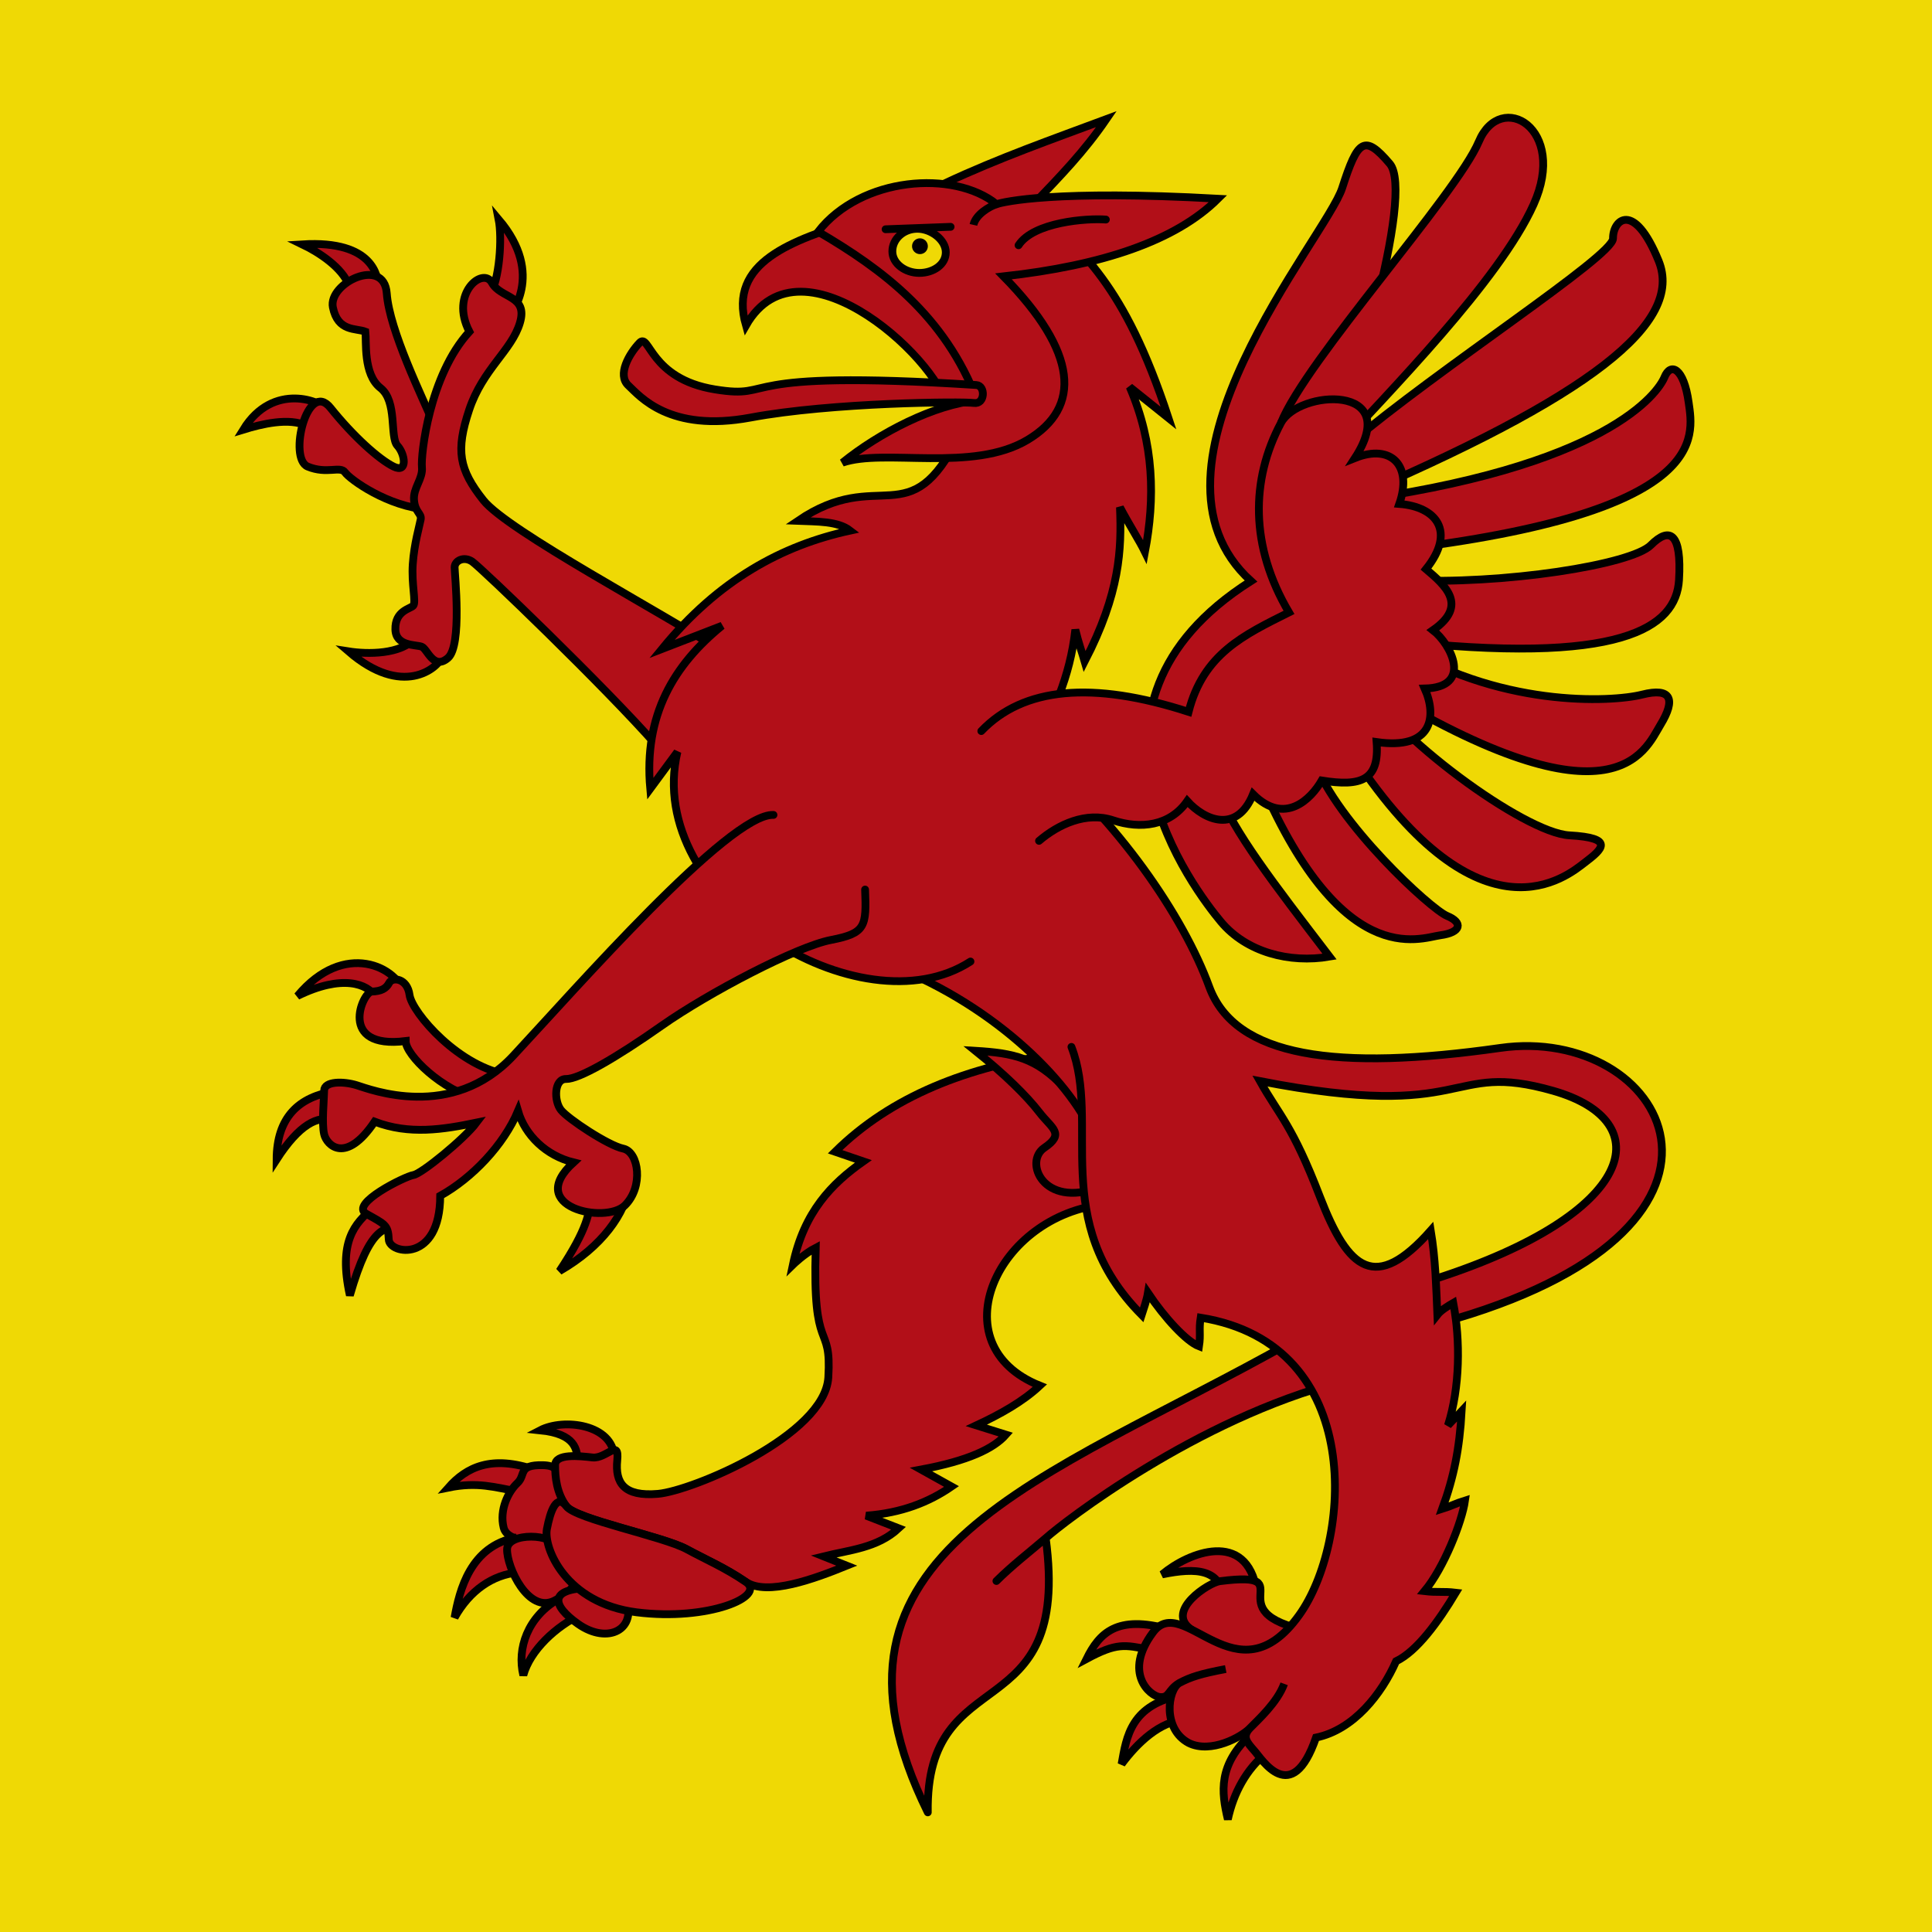
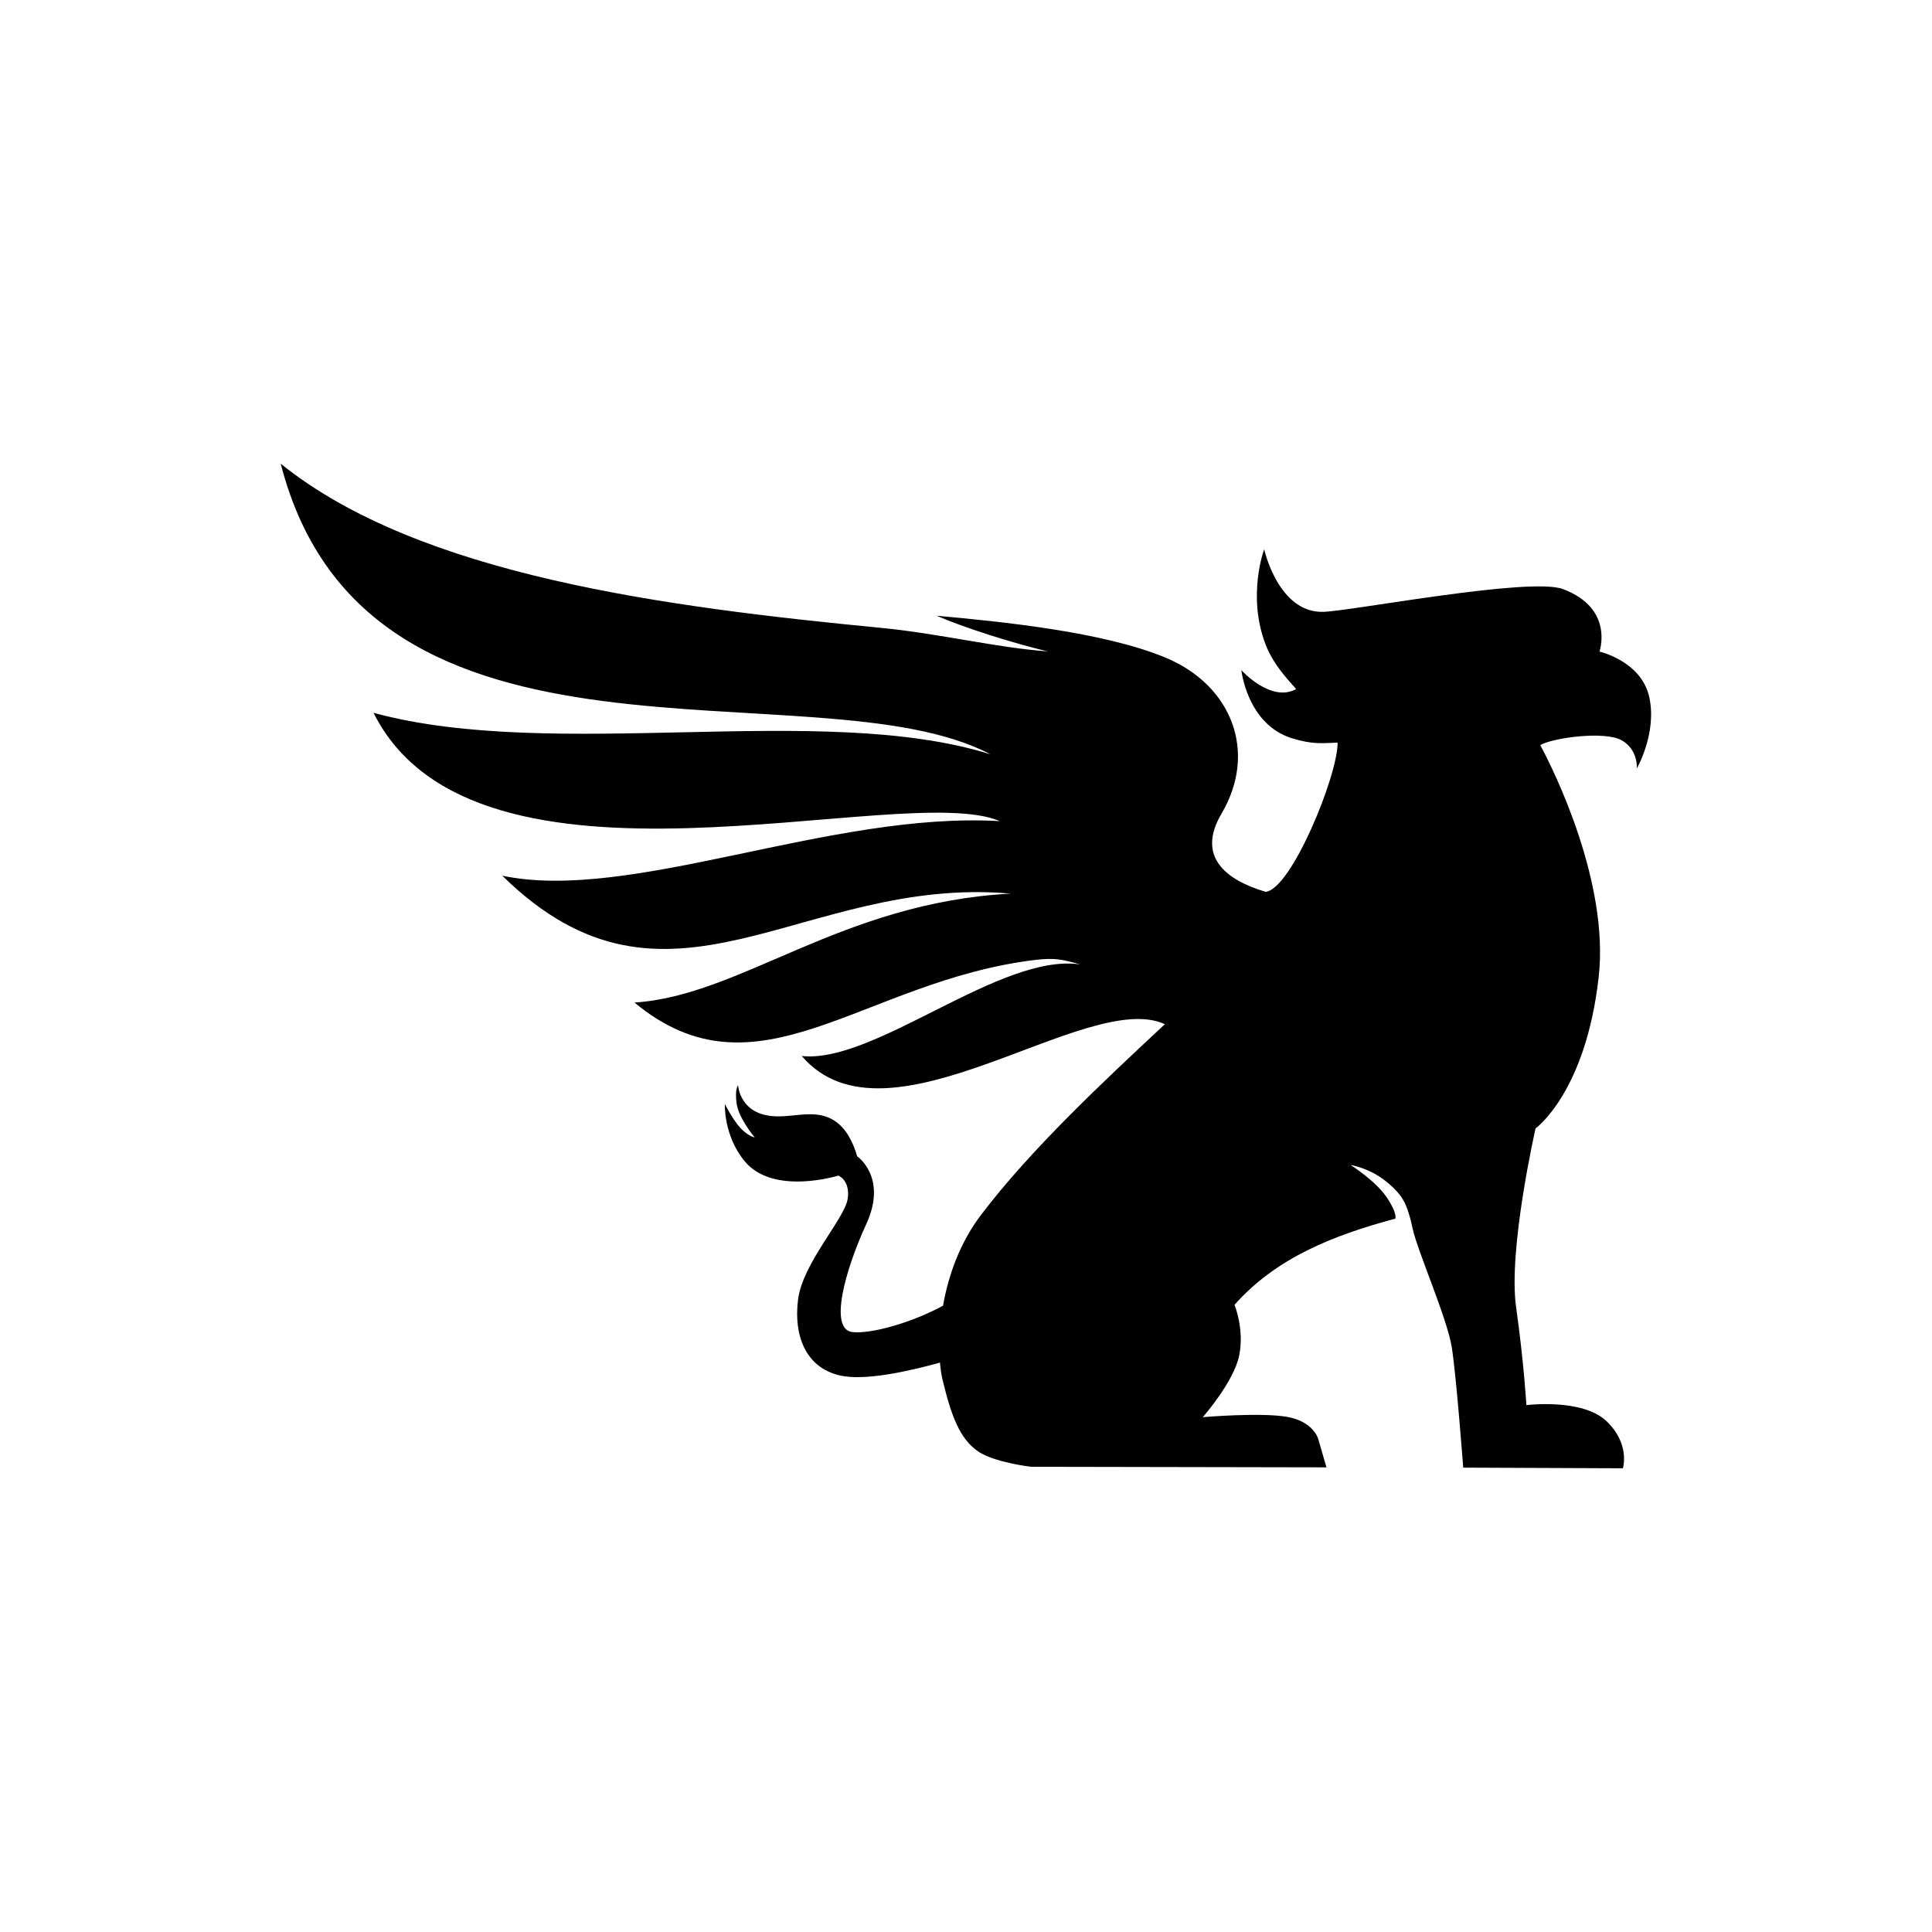
- <svg xmlns="http://www.w3.org/2000/svg" id="svg2780" viewBox="0 0 248.03 248.03" version="1.0">
-   <g id="layer1" transform="translate(0 -804.33)">
-     <rect id="rect3133" style="color:#000000;fill-rule:evenodd;fill:#efd905" height="248.03" width="248.03" y="804.33" x="0" />
-     <path id="path3272" style="fill-rule:evenodd;color:#000000;stroke:#000000;stroke-width:1px;fill:#b20f18" d="m66.641 995.84c-3.161-0.57-5.302-1.3-9.084-0.53 2.326-2.63 5.558-4.22 11.177-2.27" />
-     <path id="path3262" style="fill-rule:evenodd;color:#000000;stroke:#000000;stroke-width:1px;fill:#b20f18" d="m70.896 196.3c0.261 1.76-5.635 2.17-6.232-0.16-0.596-2.33 0.627-4.69 1.745-5.73 1.15-1.07 0.029-2.36 3.239-2.31 3.272 0.05 1.158 2.4 4.006 5.34-2.885-0.29-2.758 2.86-2.758 2.86z" transform="translate(0 804.33)" />
-     <path id="path2195" style="fill-rule:evenodd;color:#000000;stroke:#000000;stroke-width:1px;fill:#b20f18" d="m53.374 886.17c-1.831 2.23-6.255 2.16-8.641 1.78 6.943 5.99 11.467 2.18 12.028 0.69" />
-     <path id="path2189" style="fill-rule:evenodd;color:#000000;stroke:#000000;stroke-width:1px;fill:#b20f18" d="m62.815 842.38c1.345-2.13 1.666-7.52 1.2-9.89 6.063 7.16 1.419 12.41 1.033 12.88" />
-     <path id="path2191" style="fill-rule:evenodd;color:#000000;stroke:#000000;stroke-width:1px;fill:#b20f18" d="m44.83 841.02c-0.903-2.35-3.844-4.27-6.024-5.32 9.361-0.58 9.611 4.41 9.76 5" />
-     <path id="path2193" style="fill-rule:evenodd;color:#000000;stroke:#000000;stroke-width:1px;fill:#b20f18" d="m39.386 859.01c-2.257-1.12-5.844-0.23-8.155 0.48 3.814-6.21 10.243-3.7 11.005-2.31" />
-     <path id="path2197" style="fill-rule:evenodd;color:#000000;stroke:#000000;stroke-width:1px;fill:#b20f18" d="m55.007 65.431c-5.217-0.356-10.076-3.888-10.714-4.789-0.618-0.872-2.32 0.281-4.797-0.747-2.529-1.05-0.03-11.236 2.928-7.538 2.928 3.66 6.23 6.619 8.099 7.538s1.479-1.62 0.498-2.679c-1.01-1.091 0.027-5.687-2.18-7.413-2.238-1.751-1.781-6.007-1.931-7.227-1.209-0.472-3.534 0.05-4.174-3.115-0.628-3.105 6.572-6.599 6.915-1.806 0.342 4.797 4.61 13.394 6.042 16.82" transform="translate(0 804.33)" />
-     <path id="path2187" style="fill-rule:evenodd;color:#000000;stroke:#000000;stroke-width:1px;fill:#b20f18" d="m84.323 95.732c-6.69-7.611-22.593-22.886-23.709-23.639-1.075-0.724-2.25-0.099-2.25 0.742 0 0.839 0.983 10.03-0.849 11.627-1.867 1.628-2.64-1.163-3.38-1.44-0.762-0.284-3.327-0.039-3.378-2.219-0.057-2.428 1.955-2.639 2.301-3.056 0.378-0.455-0.243-2.742-0.066-5.333 0.177-2.59 0.867-4.912 1.018-5.737 0.141-0.766-0.725-0.88-0.857-2.465-0.133-1.586 1.168-2.723 1.014-4.253-0.155-1.537 0.938-11.773 6.094-17.379-2.568-4.922 1.753-8.361 2.882-6.292s4.664 1.584 3.606 5.151c-1.059 3.566-4.768 5.927-6.518 11.184-1.744 5.239-1.301 7.643 1.822 11.589 3.13 3.952 23.097 14.489 30.629 19.423" transform="translate(0 804.33)" />
-     <path id="path3248" style="fill-rule:evenodd;color:#000000;stroke:#000000;stroke-width:1px;fill:#b20f18" d="m157.11 205.61c-0.18-4.24-3.55-4.39-7.91-3.49 3.37-2.84 10.84-5.79 12.15 2.12" transform="translate(0 804.33)" />
-     <path id="path3246" style="fill-rule:evenodd;color:#000000;stroke:#000000;stroke-width:1px;fill:#b20f18" d="m169.57 209.66c-14.82-2.37-1.58-8.12-12.96-6.67-1.46 0.19-6.94 3.78-3.8 6.11 3.11 2.29 9.29 5.91 16.76 0.56z" transform="translate(0 804.33)" />
-     <path id="path3250" style="fill-rule:evenodd;color:#000000;stroke:#000000;stroke-width:1px;fill:#b20f18" d="m147.52 1016.1c-3.16-0.6-4.12-0.9-8.03 1.2 1.64-3.3 3.88-5.7 10.62-3.8" />
-     <path id="path3252" style="fill-rule:evenodd;color:#000000;stroke:#000000;stroke-width:1px;fill:#b20f18" d="m152.15 1025.1c-3.26 0.2-6.15 3-8.16 5.7 0.63-3.5 1.15-7.7 7.96-8.9" />
-     <path id="path3254" style="fill-rule:evenodd;color:#000000;stroke:#000000;stroke-width:1px;fill:#b20f18" d="m162.55 1029.4c-2.56 2.1-4.18 5.1-4.92 8.5-0.83-3.5-1.29-7 3.05-11" />
-     <path id="path3274" style="fill-rule:evenodd;color:#000000;stroke:#000000;stroke-width:1px;fill:#b20f18" d="m74.153 991.95c-0.06-1.53-0.237-3.53-4.81-4 3.04-1.58 9.339-0.78 9.521 3.46" />
-     <path id="path3258" style="fill-rule:evenodd;color:#000000;stroke:#000000;stroke-width:1px;fill:#b20f18" d="m135.87 135.27c-11.68 1.63-21.46 5.48-28.66 12.59 1.21 0.41 2.41 0.83 3.62 1.24-4.06 2.86-7.61 6.47-9.04 13.27 0 0 1.44-1.41 2.93-2.18-0.43 14.13 2.06 9.27 1.62 16.64-0.44 7.43-17.466 14.57-21.865 14.95-4.406 0.38-5.514-1.42-5.233-4.3 0.28-2.87-1.392-0.18-3.177-0.37-1.725-0.2-4.787-0.53-4.797 0.99-0.011 1.53 0.195 3.6 1.451 5.28 1.233 1.65 12.437 3.87 15.431 5.5 2.54 1.38 4.871 2.35 7.591 4.2 2.748 1.86 8.829-0.4 12.969-2.08-1-0.4-2-0.79-2.99-1.19 3.35-0.83 6.92-1.07 9.65-3.61l-4.17-1.62c4.56-0.34 8.06-1.74 10.96-3.74-1.3-0.72-2.61-1.45-3.92-2.18 6.06-1.13 9.32-2.68 10.9-4.48-1.27-0.4-2.53-0.79-3.8-1.19 3.06-1.43 5.93-3.02 8.16-5.1-13.1-5.24-5.57-21.91 8.41-23.3" transform="translate(0 804.33)" />
-     <path id="path3270" style="fill-rule:evenodd;color:#000000;stroke:#000000;stroke-width:1px;fill:#b20f18" d="m66.513 1006.2c-3.257 0.3-6.207 2.3-8.157 5.8 0.625-3.5 2.019-9.2 7.964-10.3" />
-     <path id="path3264" style="fill-rule:evenodd;color:#000000;stroke:#000000;stroke-width:1px;fill:#b20f18" d="m71.268 198.63c-0.031-1.7-6.105-1.99-6.168 0.25-0.062 2.3 2.741 8.35 6.105 6.6 3.342-1.73 2.368-2.61 1.745-3.3-0.596-0.65-1.652-1.79-1.682-3.55z" transform="translate(0 804.33)" />
-     <path id="path3268" style="fill-rule:evenodd;color:#000000;stroke:#000000;stroke-width:1px;fill:#b20f18" d="m74.788 1011.5c-3.436 1.6-6.735 4.7-7.606 7.9-0.829-3.4 0.522-7.5 4.544-9.8" />
-     <path id="path3266" style="fill-rule:evenodd;color:#000000;stroke:#000000;stroke-width:1px;fill:#b20f18" d="m75.815 203.86c-5.482 0.07-4.937 2.26-1.619 4.61 3.862 2.74 7.724 0.69 6.105-3.42" transform="translate(0 804.33)" />
-     <path id="path3260" style="fill-rule:evenodd;color:#000000;stroke:#000000;stroke-width:1px;fill:#b20f18" d="m81.742 206.99c-9.163-1.16-11.983-8.31-11.532-10.69 0.441-2.33 1.253-4.6 2.509-2.92 1.233 1.65 12.437 3.87 15.431 5.5 2.54 1.38 4.871 2.35 7.591 4.2 2.748 1.86-4.836 5.06-13.999 3.91z" transform="translate(0 804.33)" />
-     <path id="path3286" style="fill-rule:evenodd;color:#000000;stroke:#000000;stroke-width:1px;fill:#b20f18" d="m75.878 153.9c-0.267 1.79-0.357 3.72-4.05 9.28 5.476-3.15 8.461-7.38 9.033-11.15" transform="translate(0 804.33)" />
-     <path id="path3280" style="fill-rule:evenodd;color:#000000;stroke:#000000;stroke-width:1px;fill:#b20f18" d="m48.218 127.99c-0.989-1.7-4.288-2.95-10.03-0.13 6.011-7.22 12.959-3.72 13.768-0.12" transform="translate(0 804.33)" />
-     <path id="path3284" style="fill-rule:evenodd;color:#000000;stroke:#000000;stroke-width:1px;fill:#b20f18" d="m47.906 155.08c-2.407 1.98-4.502 4.34-2.99 11.22 2.627-9.11 4.558-8.65 6.541-8.91" transform="translate(0 804.33)" />
-     <path id="path3282" style="fill-rule:evenodd;color:#000000;stroke:#000000;stroke-width:1px;fill:#b20f18" d="m43.109 140.07c-4.841 0.7-7.575 3.44-7.6 8.78 2.903-4.48 5.277-5.69 7.351-5.04" transform="translate(0 804.33)" />
-     <path id="path3278" style="fill-rule:evenodd;color:#000000;stroke:#000000;stroke-width:1px;fill:#b20f18" d="m61.425 141.13c-4.672-1.12-9.345-5.69-9.345-7.48-8.784 1.09-5.513-6.31-4.361-6.35 1.215-0.04 1.853-0.38 2.243-1.12 0.415-0.79 2.324-0.62 2.617 1.56 0.301 2.23 6.416 9.42 12.957 10.28" transform="translate(0 804.33)" />
-     <path id="path2224" style="fill-rule:evenodd;color:#000000;stroke:#000000;stroke-width:1px;fill:#b20f18" d="m110.13 28.219c-8.45 2.655-16.714 5.401-14.364 13.568 7.154-12.512 25.874 5.452 25.904 11.1l10.04-3.347" transform="translate(0 804.33)" />
-     <path id="path3256" style="fill-rule:evenodd;color:#000000;stroke:#000000;stroke-width:1px;fill:#b20f18" d="m125.22 134.9c4.9 0.29 7.82 0.91 11.39 4.72 0 0 11.51 10.22 4.43 12.85-7.13 2.65-9.61-3.32-6.98-5.11 2.71-1.84 0.98-2.47-0.62-4.55-1.63-2.11-4.42-4.86-8.22-7.91z" transform="translate(0 804.33)" />
-     <path id="path3244" style="fill-rule:evenodd;color:#000000;stroke:#000000;stroke-width:1px;fill:#b20f18" d="m114.53 123.99c13.51 5.27 23.39 15.38 26.02 22.29l-2.05-35.23" transform="translate(0 804.33)" />
-     <path id="path2205" style="stroke-linejoin:round;fill-rule:evenodd;color:#000000;stroke:#000000;stroke-width:1px;fill:#b20f18" d="m165.81 976.6c-31.75 17.89-63.38 26.6-46.7 60.4-0.31-19.9 18.49-10.3 15.14-35.2-2.23 1.9-4.31 3.5-6.33 5.5 2.02-2 4.1-3.6 6.33-5.5 2.28-2.05 19.33-15.28 37.9-20.09" />
-     <path id="path2239" style="fill-rule:evenodd;stroke:#000000;stroke-linecap:round;stroke-width:1px;fill:#b20f18" d="m124.59 927.77c-14.05 9.12-42.03-8-37.623-26.91-1.163 1.57-2.326 3.15-3.489 4.73-0.864-9.47 3.058-15.91 9.22-20.93-2.575 1-5.15 1.99-7.725 2.99 7.287-8.92 15.477-13.32 24.167-15.2-1.59-1.23-4.23-1.15-6.72-1.25 10.52-7.15 14.34 2 20.72-10.96s5.03-20.69-1.79-32.4c6.9-3.23 13.79-5.65 20.69-8.22-2.89 4.22-5.94 7.33-9.3 10.85 6.17 6.51 11.46 9.89 17.27 27.53l-4.98-3.99c3.16 7.3 3.26 14.34 1.96 21.18-0.72-1.47-1.96-3.38-3.21-5.73 0.22 5.43 0.03 10.95-4.53 19.79-0.31-1.07-0.8-2.41-1.2-4.09-0.68 6.15-2.95 10.92-5.48 15.45 10.99 9.07 19.36 21.35 22.67 30.4 3.33 9.09 16.39 10.84 37.38 7.85 20.97-2.99 35.92 22.42-5.73 34.76-0.09-0.69-0.2-1.37-0.32-2.02-0.57 0.33-1.57 0.92-2.04 1.52-0.07-1.66-0.12-3.17-0.21-4.63 25.82-8.34 28.82-20.19 15.08-24.12-13.82-3.95-10.18 4.11-37.65-1.25 2.49 4.45 4.13 5.56 7.71 14.87 3.65 9.46 7.13 12.3 14.22 4.31 0.61 3.73 0.68 6.83 0.85 10.82 0.47-0.6 1.47-1.19 2.04-1.52 0.92 4.8 0.87 10.83-0.68 15.72 1-1.08 0.76-0.75 1.76-1.83-0.28 4.83-0.99 8.43-2.5 12.55 1.33-0.42 1.6-0.66 2.93-1.07-0.39 2.76-2.71 8.63-5.2 11.63 1.66 0.2 2.35 0 4.01 0.2-2.22 3.7-4.96 7.5-7.66 8.8-1.85 4.2-5.44 8.8-10.28 9.8-3.14 9.1-6.99 2.7-7.91 1.7-0.96-1.1-1.62-1.8-0.58-2.9 1.07-1.1 3.52-3.3 4.4-5.7-0.88 2.4-3.33 4.6-4.4 5.7-1.04 1.1-5 3.3-7.84 1.9-3.41-1.8-2.72-6.8-1.23-7.7 1.49-0.8 2.83-1.2 5.97-1.8-3.14 0.6-4.48 1-5.97 1.8-1.49 0.9-1.22 1.9-2.46 1.8-1.29-0.1-4.79-3.1-0.91-8.3 3.9-5.3 10.71 9 18.75-2.2 6.65-9.2 8.84-34.77-12.63-38.21-0.25 1.58 0.03 2.1-0.21 3.68-1.62-0.63-4.38-3.62-6.56-6.86-0.15 0.91-0.56 2.09-0.8 2.83-11.99-12.09-5.22-24.61-9.02-34.41" />
-     <path id="path3276" style="fill-rule:evenodd;color:#000000;stroke:#000000;stroke-linecap:round;stroke-width:1px;fill:#b20f18" d="m111.06 114.2c0.18 4.74 0.09 5.61-4.37 6.47-4.4 0.84-15.776 6.81-21.717 10.99-5.982 4.21-10.665 6.89-12.298 6.86-1.545-0.03-1.586 2.81-0.66 3.98 0.915 1.15 6.082 4.57 7.996 4.96 1.998 0.42 2.644 4.91 0.203 7.3-2.484 2.42-12.913 0.23-6.579-5.53-3.525-0.86-6.218-3.48-7.132-6.6-1.862 4.39-5.877 8.6-9.989 10.89-0.021 8.66-6.52 7.5-6.603 5.61-0.084-1.89-0.489-1.95-2.877-3.3-2.24-1.26 4.984-4.82 6.043-4.98 1.049-0.16 6.541-4.65 8.099-6.73-4.303 0.89-8.617 1.59-13.083-0.12-3.717 5.52-6.146 3.03-6.479 1.62-0.325-1.39-0.02-4.38 0-5.61 0.021-1.23 2.474-1.21 4.174-0.69 1.682 0.52 12.224 4.68 20.122-3.8 7.867-8.44 27.743-31.15 33.391-30.9" transform="translate(0 804.33)" />
-     <path id="path2227" style="fill-rule:evenodd;color:#000000;stroke:#000000;stroke-width:1px;fill:#b20f18" d="m173.06 57.154c11.59-9.843 34.04-24.275 34.02-26.539-0.03-2.388 2.66-4.939 5.85 2.866 3.24 7.912-8.41 17.381-40.62 31.024 34.2-4.423 40.62-14.227 41.37-16.073 0.79-1.952 2.49-1.223 3.11 3.24 0.63 4.443 2.74 14.162-37.5 18.938" transform="translate(0 804.33)" />
-     <path id="path2199" style="fill-rule:evenodd;color:#000000;stroke:#000000;stroke-width:1px;fill:#b20f18" d="m124.97 833.2c0.3-1.32 2.01-2.35 2.97-2.66-5.5-4.43-17.39-3.53-22.91 3.53 8.18 4.8 16.25 10.72 20.43 21.68-5.45 0.47-12.58 4.14-17.31 7.98 5.33-1.87 16.71 1.3 23.77-2.93 6.96-4.17 6.48-11.23-3.09-20.99 12.72-1.4 22.13-4.59 27.54-9.97-20.86-1.16-27.48 0.39-28.43 0.7-0.96 0.31-2.67 1.34-2.97 2.66zm-3.55 3.52c0 1.6-1.63 2.65-3.4 2.65s-3.46-1.17-3.46-2.77 1.44-2.9 3.21-2.9 3.65 1.42 3.65 3.02z" />
-     <path id="path2222" style="fill-rule:evenodd;color:#000000;stroke:#000000;stroke-width:1px;fill:#b20f18" d="m125.34 49.429c-32.378-2.088-25.26 1.916-33.577 0.561-8.377-1.365-8.363-7.336-9.656-5.981-1.322 1.387-2.915 4.111-1.432 5.482 1.448 1.34 5.235 6.07 15.698 4.112 10.407-1.947 27.197-2.073 28.657-1.869 1.45 0.202 1.51-2.228 0.31-2.305z" transform="translate(0 804.33)" />
-     <path id="path2229" style="fill-rule:evenodd;color:#000000;stroke:#000000;stroke-width:1px;fill:#b20f18" d="m180.16 74.472c12.93 0.623 29.28-1.992 31.77-4.485 2.43-2.43 3.99-1.582 3.62 4.485-0.38 6.074-7.26 11.058-36.88 7.725 13.48 8.753 28.25 7.962 32.14 6.977 3.78-0.955 4.34 0.624 2.37 3.863-2.01 3.293-5.9 14.373-38.5-5.981 3.86 7.268 20.99 19.864 26.79 20.184 5.92 0.33 4.23 1.79 1.99 3.49-2.18 1.66-13.21 11.17-29.65-13.582" transform="translate(0 804.33)" />
-     <path id="path2231" style="fill-rule:evenodd;color:#000000;stroke:#000000;stroke-width:1px;fill:#b20f18" d="m168.7 97.647c2.95 8.013 14.99 19.083 17.07 19.933 2.03 0.83 1.89 2.12-0.87 2.49-2.64 0.36-12.79 4.74-23.43-20.554" transform="translate(0 804.33)" />
-     <path id="path2225" style="fill-rule:evenodd;color:#000000;stroke:#000000;stroke-width:1px;fill:#b20f18" d="m170.69 122.81c-5.14 0.88-10.68-0.56-13.95-4.48-3.22-3.86-21.59-27.598 3.86-43.733-16.04-14.515 9.69-44.167 11.71-50.461 1.99-6.181 2.84-6.964 6.11-3.115 3.21 3.777-4.77 31.263-9.93 41.164-5.14 9.85 1.94 16.611-8.16 25.377-10.11 8.767-4.1 16.348 10.36 35.248z" transform="translate(0 804.33)" />
-     <path id="path2217" style="fill-rule:evenodd;color:#000000;stroke:#000000;stroke-width:1px;fill:#b20f18" d="m164.45 858.63c3.18-8.01 22.54-29.34 25.4-36.12 2.82-6.71 11.45-1.7 7.03 8.08-4.43 9.82-18.44 23.89-26.14 32.35" />
-     <path id="path2215" style="fill-rule:evenodd;color:#000000;stroke:#000000;stroke-linecap:round;stroke-width:1px;fill:#b20f18" d="m125.98 93.854c5.39-5.634 14.25-6.467 26.61-2.466 1.9-7.454 7.09-9.868 12.89-12.769-5.02-8.492-4.92-17.025-1.03-24.324 2.28-4.289 15.7-5.047 9.49 4.512 4.72-1.899 7.41 1.037 5.7 5.886 4.73 0.356 7.33 3.513 3.43 8.37 2.4 2.046 5.5 4.638 0.89 7.841 2.33 1.797 5.17 7.34-1.06 7.488 1.61 3.614 0.99 7.909-6.17 6.872 0.38 4.906-1.97 5.756-7.05 4.936-1.35 2.35-4.73 5.84-8.81 1.76-2.11 5.14-6.25 3.32-8.45 0.88-2.21 3.2-6 3.64-9.52 2.47-3.44-1.15-7.05 0.53-9.51 2.64" transform="translate(0 804.33)" />
-     <path id="path2233" style="color:#000000;fill-rule:evenodd;fill:#000000" d="m119.47 32.14a1.013 1.013 0 1 1 -2.03 0 1.013 1.013 0 1 1 2.03 0z" transform="translate(-.3524 803.8)" />
-     <path id="path2213" style="color:#000000;stroke:#000000;stroke-linecap:round;stroke-width:1px;fill:none" d="m130.76 31.487c1.93-2.99 8.79-3.488 11.21-3.301" transform="translate(0 804.33)" />
-     <path id="path2220" style="color:#000000;stroke:#000000;stroke-linecap:round;stroke-width:1px;fill:none" d="m113.69 29.432l8.35-0.312" transform="translate(0 804.33)" />
-   </g>
+ <svg xmlns="http://www.w3.org/2000/svg" width="2834.88" height="2834.88" viewBox="0 0 2834.88 2834.88">
+   <path fill-rule="evenodd" fill="rgb(0%, 0%, 0%)" fill-opacity="1" d="M 1383.738 1915.871 C 1391.371 1872.344 1407.988 1824.34 1439.031 1783.301 C 1511.512 1687.469 1618.281 1587.57 1709.262 1502.84 C 1594.5 1449.82 1302.102 1696.559 1176.488 1549.52 C 1283.73 1561.141 1468.281 1397.648 1585 1415.148 C 1560.602 1408.262 1548.629 1404.898 1518.25 1408.609 C 1265.309 1439.422 1111.66 1620.961 930.938 1471.051 C 1087.602 1461.102 1233.68 1324.531 1483.051 1311.219 C 1175.238 1283.961 981.352 1525.039 737.008 1284.961 C 925.883 1324.59 1218.461 1190.191 1467.141 1204.891 C 1324.078 1143.359 698.625 1346.699 548.074 1045.949 C 814.969 1118.32 1204.32 1029.18 1453.102 1106.711 C 1197.469 972.41 538.719 1174.801 411.93 680.41 C 615.77 844.738 978.379 890.809 1292.559 921.262 C 1378.82 929.609 1462.602 950.469 1537.02 955.781 C 1483.77 942.969 1414.82 921.012 1374.25 903.469 C 1468.539 912.09 1619.379 926.879 1711.02 965.309 C 1806.59 1005.371 1846.09 1102.781 1792.281 1194.051 C 1755.539 1256.352 1797.762 1291.09 1857.129 1308.59 C 1894.75 1304.961 1963.172 1137.719 1962.719 1089.648 C 1939.352 1090.531 1925.859 1092.531 1895.828 1083.281 C 1829.93 1062.988 1821.5 983.352 1821.5 983.352 C 1821.5 983.352 1864.82 1031.48 1901.781 1011.16 C 1899.93 1007.398 1870.539 980.801 1857.102 945.859 C 1829.43 873.922 1854.949 806.012 1854.949 806.012 C 1854.949 806.012 1875.891 900.238 1942.219 897.762 C 1985.531 896.141 2245.16 846.27 2293.371 864.379 C 2369.191 892.871 2346.949 956.09 2346.949 956.09 C 2346.949 956.09 2408.379 969.961 2420.031 1022.93 C 2431.672 1075.898 2401.73 1127.551 2401.73 1127.551 C 2401.73 1127.551 2404.18 1100.328 2379.621 1086.281 C 2355.059 1072.23 2278.691 1082.43 2260.059 1093.32 C 2280.371 1130.781 2361.34 1294.969 2345.828 1433.422 C 2326.828 1602.988 2253.16 1655.781 2253.16 1655.781 C 2253.16 1655.781 2212.77 1833.191 2224.57 1917.48 C 2236.371 2001.766 2239.699 2061.754 2239.699 2061.754 C 2239.699 2061.754 2321.77 2051.516 2357.172 2085.23 C 2392.57 2118.945 2381.309 2154.469 2381.309 2154.469 L 2147.031 2153.484 C 2147.031 2153.484 2136.91 2018.625 2130.172 1976.48 C 2123.43 1934.34 2079.602 1834.879 2072.859 1802.852 C 2066.109 1770.82 2059.109 1761.238 2059.109 1761.238 C 2059.109 1761.238 2052.898 1747.441 2029.422 1730.172 C 2005.941 1712.91 1981.781 1709.461 1981.781 1709.461 C 1981.781 1709.461 2017.77 1732.059 2034.34 1756.23 C 2050.91 1780.391 2047.371 1788.172 2047.371 1788.172 C 1957.461 1812.289 1873.012 1845.152 1811.43 1914.605 C 1811.43 1914.605 1826.102 1949.992 1818.34 1988.832 C 1810.57 2027.672 1764.82 2079.457 1764.82 2079.457 C 1764.82 2079.457 1849.148 2072.203 1888.262 2078.945 C 1927.371 2085.691 1934.219 2111.258 1934.219 2111.258 L 1946.352 2153.066 L 1512.828 2152.254 C 1512.828 2152.254 1459.621 2145.949 1435.969 2130.211 C 1407.91 2111.539 1395.629 2076.473 1383.102 2024.785 C 1381.422 2017.879 1380.078 2009.285 1379.262 1999.383 C 1331.449 2012.684 1267.922 2026.477 1232.359 2018.25 C 1182.32 2006.676 1164.238 1959.988 1171.031 1906.641 C 1177.82 1853.293 1239.559 1788.16 1243.84 1758.969 C 1247.828 1731.719 1230.16 1724.961 1230.16 1724.961 C 1230.16 1724.961 1134.82 1754.809 1092.738 1704.012 C 1061.43 1666.211 1063.609 1619.941 1063.609 1619.941 C 1063.609 1619.941 1074.98 1642.711 1086.48 1655.141 C 1097.641 1667.18 1107.371 1669.031 1107.371 1669.031 C 1107.371 1669.031 1083.77 1640.82 1080.859 1619.18 C 1077.949 1597.539 1083.012 1592.469 1083.012 1592.469 C 1083.012 1592.469 1085.148 1636.781 1139.27 1638.059 C 1171.328 1638.82 1204.34 1624.922 1232.391 1650.672 C 1250.578 1667.371 1257.609 1696.559 1257.609 1696.559 C 1257.609 1696.559 1302.77 1727.199 1271.191 1795.93 C 1239.898 1864.02 1215.898 1950.699 1250.82 1954.578 C 1278.738 1957.68 1338.922 1940.316 1383.738 1915.871 " />
</svg>
